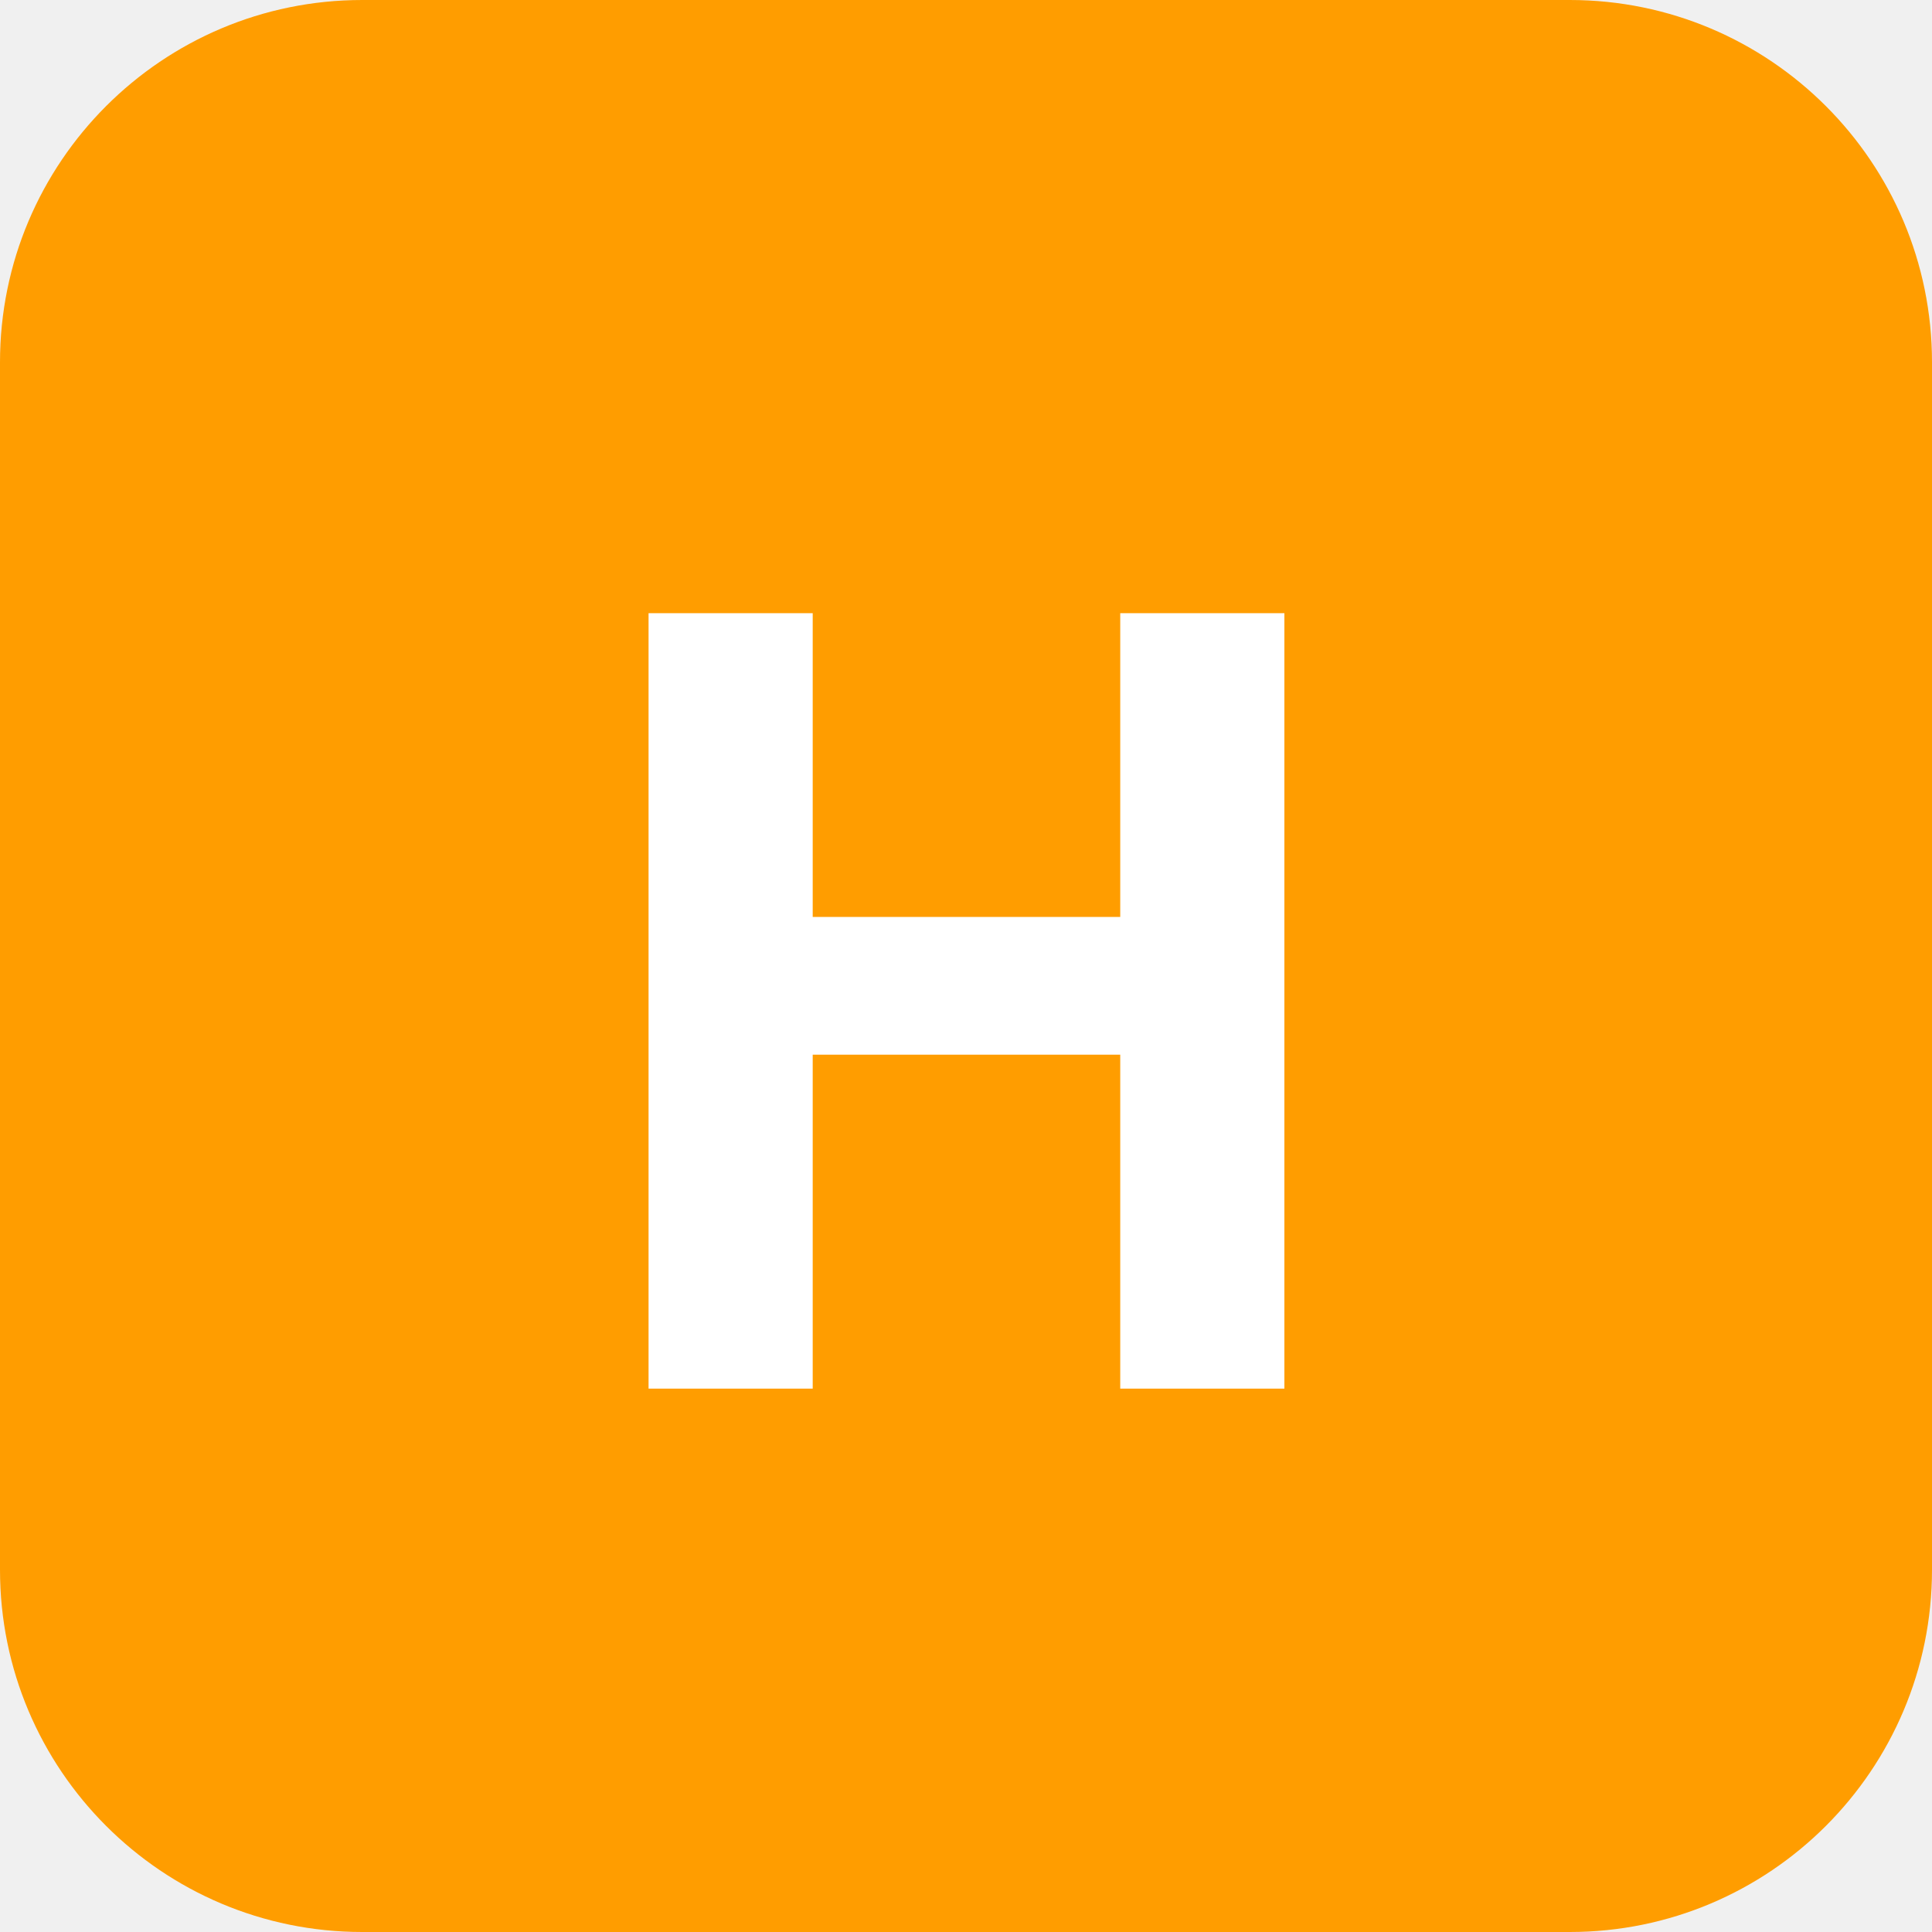
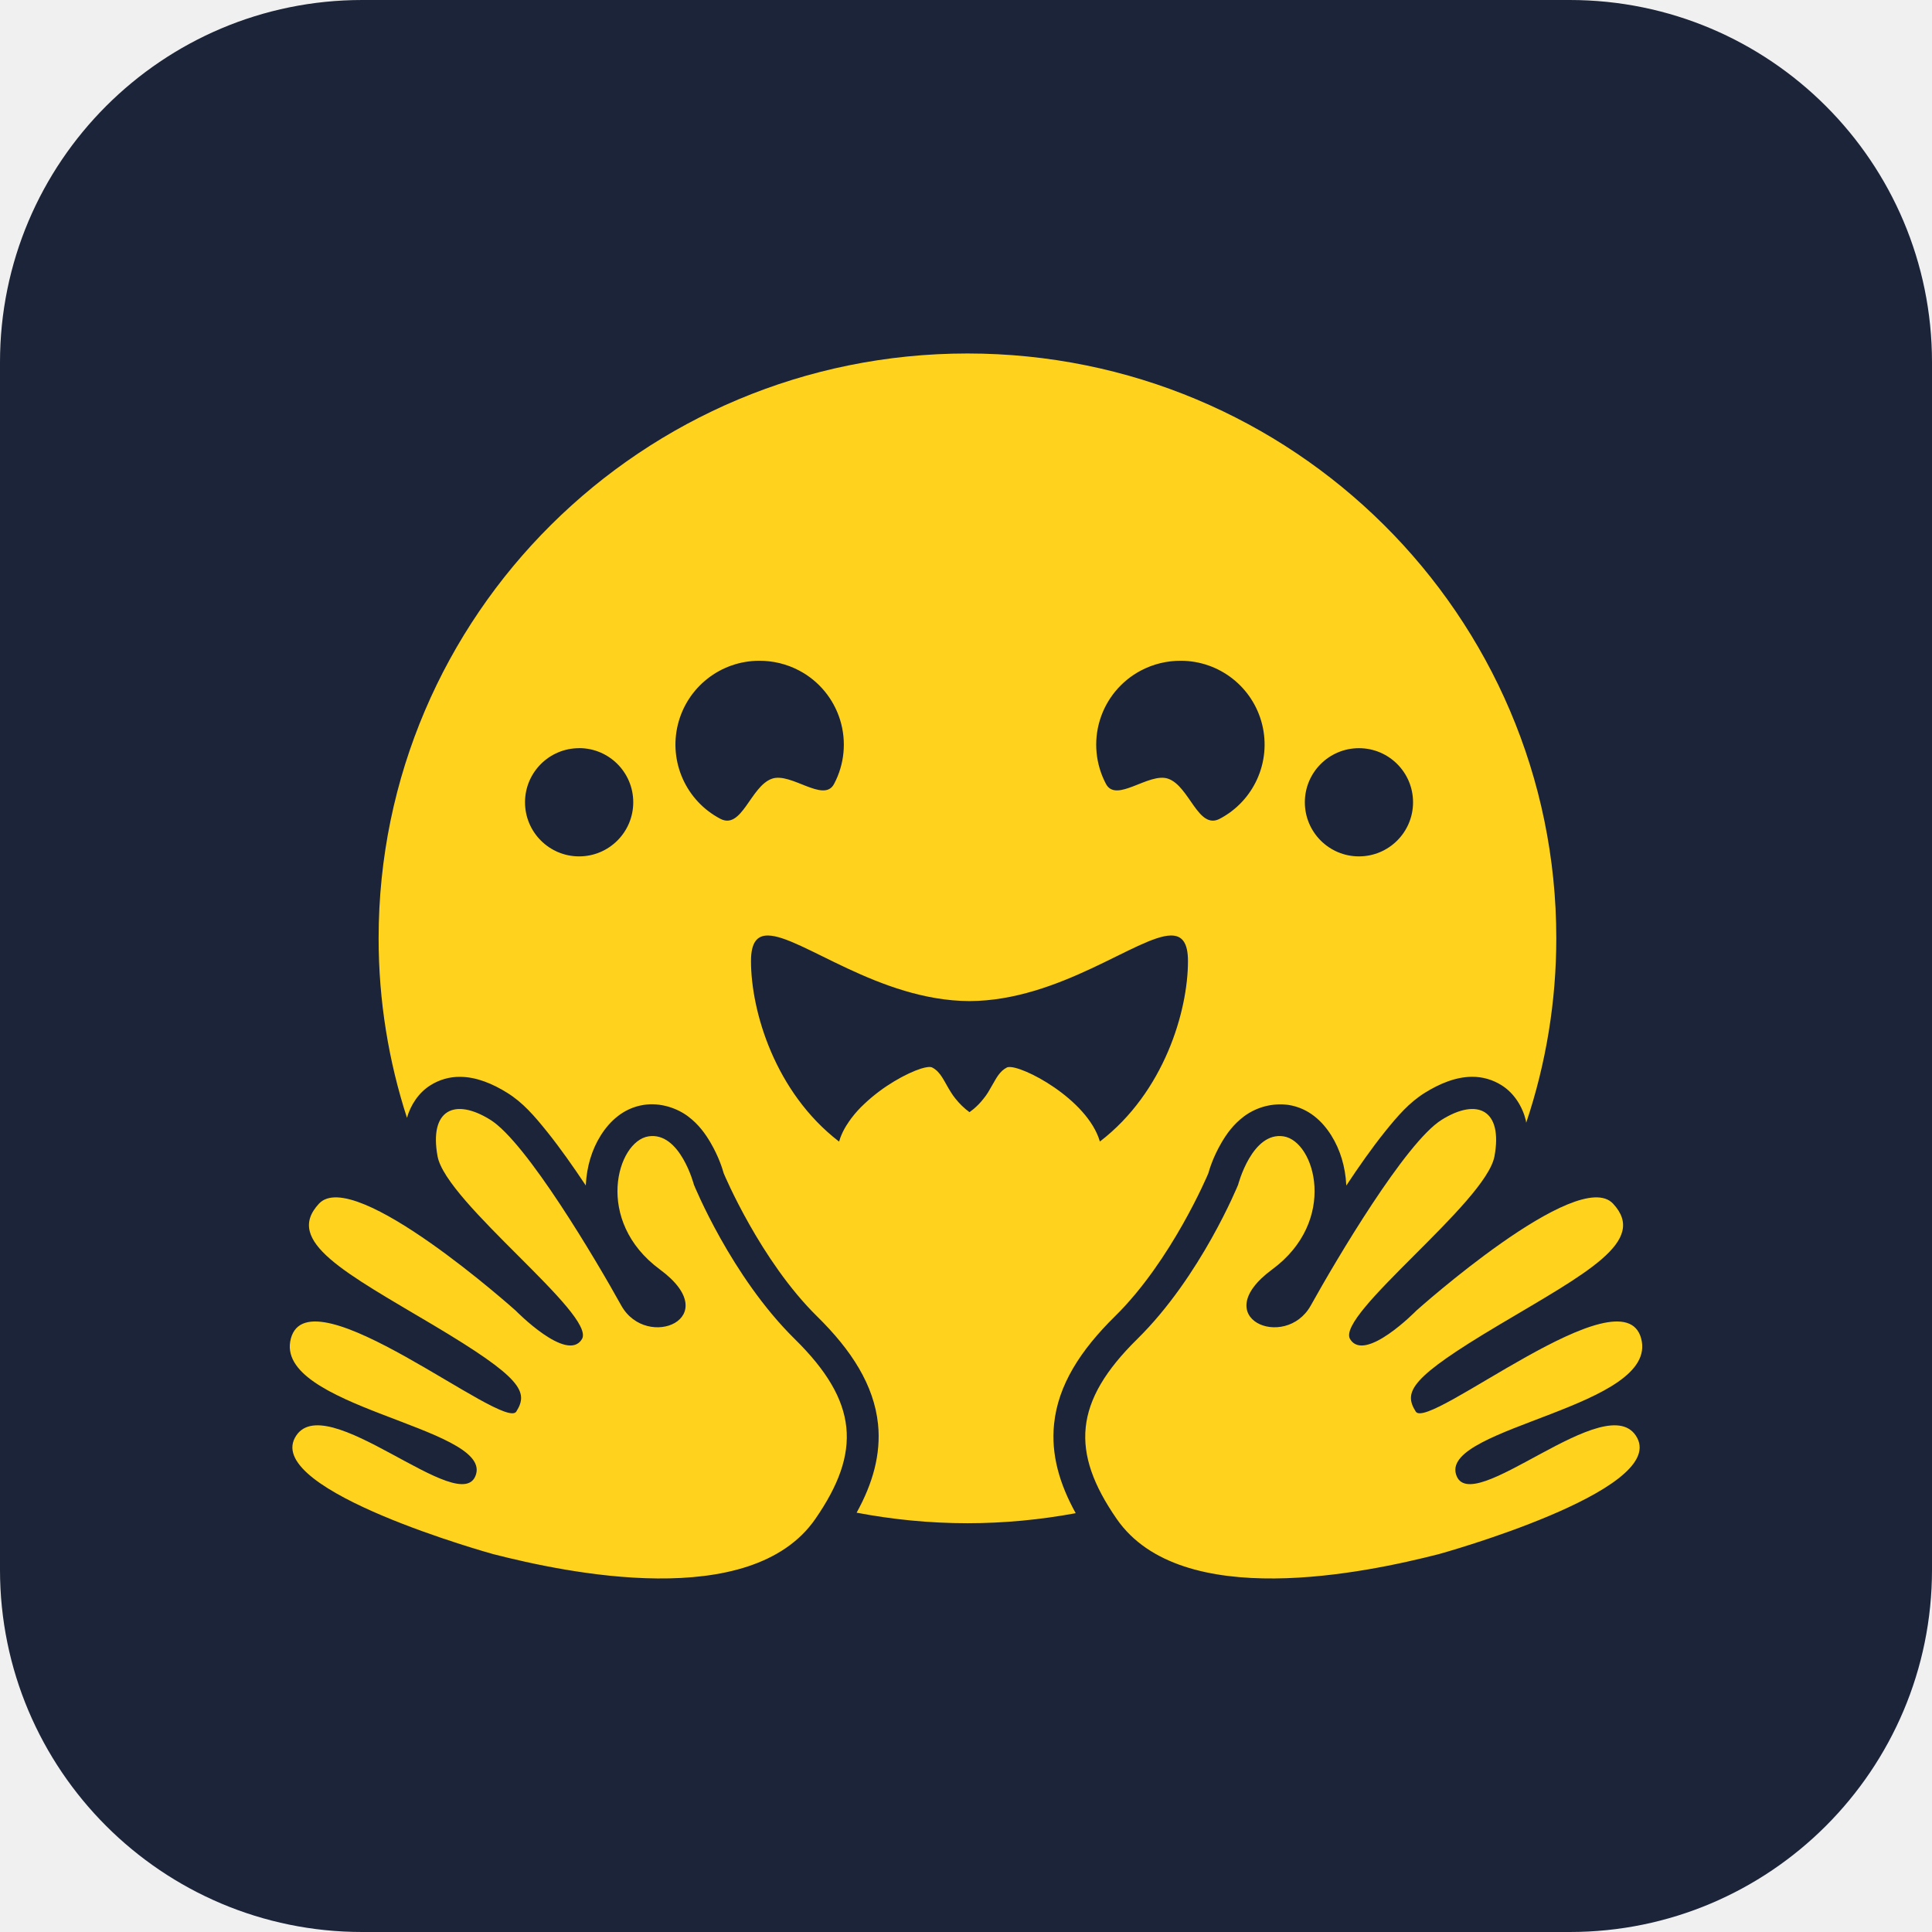
<svg xmlns="http://www.w3.org/2000/svg" viewBox="0 0 16 16" width="16" height="16" aria-hidden="true">
-   <rect width="16" height="16" rx="3" fill="#ff9d00" />
-   <text x="8" y="11.5" text-anchor="middle" font-size="9" font-family="ui-sans-serif,system-ui,sans-serif" font-weight="700" fill="#fff">H</text>
+   <rect width="16" height="16" rx="3" fill="#1b2438" />
+   <g transform="translate(2.4 2.4) scale(0.4667)">
+     <path d="M12.025 1.13c-5.77 0-10.449 4.647-10.449 10.378 0 1.112.178 2.181.503 3.185.064-.222.203-.444.416-.577a.96.96 0 0 1 .524-.15c.293 0 .584.124.84.284.278.173.48.408.71.694.226.282.458.611.684.951v-.014c.017-.324.106-.622.264-.874s.403-.487.762-.543c.3-.047.596.06.787.203s.31.313.4.467c.15.257.212.468.233.542.01.026.653 1.552 1.657 2.54.616.605 1.01 1.223 1.082 1.912.055.537-.096 1.059-.38 1.572.637.121 1.294.187 1.967.187.657 0 1.298-.063 1.921-.178-.287-.517-.44-1.041-.384-1.581.07-.69.465-1.307 1.081-1.913 1.004-.987 1.647-2.513 1.657-2.539.021-.074.083-.285.233-.542.09-.154.208-.323.4-.467a1.08 1.08 0 0 1 .787-.203c.359.056.604.29.762.543s.247.55.265.874v.015c.225-.34.457-.67.683-.952.23-.286.432-.52.71-.694.257-.16.547-.284.84-.285a.97.97 0 0 1 .524.151c.228.143.373.388.43.625l.006.04a10.3 10.3 0 0 0 .534-3.273c0-5.731-4.678-10.378-10.449-10.378M8.327 6.583a1.5 1.5 0 0 1 .713.174 1.487 1.487 0 0 1 .617 2.013c-.183.343-.762-.214-1.102-.094-.38.134-.532.914-.917.71a1.487 1.487 0 0 1 .69-2.803m7.486 0a1.487 1.487 0 0 1 .689 2.803c-.385.204-.536-.576-.916-.71-.34-.12-.92.437-1.103.094a1.487 1.487 0 0 1 .617-2.013 1.5 1.5 0 0 1 .713-.174m-10.68 1.55a.96.96 0 1 1 0 1.921.96.96 0 0 1 0-1.92m13.838 0a.96.96 0 1 1 0 1.92.96.96 0 0 1 0-1.92M8.489 11.458c.588.01 1.965 1.157 3.572 1.164 1.607-.007 2.984-1.155 3.572-1.164.196-.003.305.12.305.454 0 .886-.424 2.328-1.563 3.202-.22-.756-1.396-1.366-1.63-1.32q-.011.001-.02.006l-.044.026-.01.008-.03.024q-.018.017-.035.036l-.032.04a1 1 0 0 0-.058.09l-.014.025q-.049.088-.11.19a1 1 0 0 1-.083.116 1.2 1.2 0 0 1-.173.18q-.035.029-.075.058a1.3 1.3 0 0 1-.251-.243 1 1 0 0 1-.076-.107c-.124-.193-.177-.363-.337-.444-.034-.016-.104-.008-.2.022q-.094.03-.216.087-.06.028-.125.063l-.13.074q-.067.04-.136.086a3 3 0 0 0-.135.096 3 3 0 0 0-.26.219 2 2 0 0 0-.12.121 2 2 0 0 0-.106.128l-.002.002a2 2 0 0 0-.09.132l-.001.001a1.2 1.2 0 0 0-.105.212q-.013.036-.024.073c-1.139-.875-1.563-2.317-1.563-3.203 0-.334.109-.457.305-.454m.836 10.354c.824-1.19.766-2.082-.365-3.194-1.13-1.112-1.789-2.738-1.789-2.738s-.246-.945-.806-.858-.97 1.499.202 2.362c1.173.864-.233 1.45-.685.64-.45-.812-1.683-2.896-2.322-3.295s-1.089-.175-.938.647 2.822 2.813 2.562 3.244-1.176-.506-1.176-.506-2.866-2.567-3.49-1.898.473 1.23 2.037 2.16c1.564.932 1.686 1.178 1.464 1.53s-3.675-2.511-4-1.297c-.323 1.214 3.524 1.567 3.287 2.405-.238.839-2.71-1.587-3.216-.642-.506.946 3.49 2.056 3.522 2.064 1.29.33 4.568 1.028 5.713-.624m5.349 0c-.824-1.19-.766-2.082.365-3.194 1.13-1.112 1.789-2.738 1.789-2.738s.246-.945.806-.858.97 1.499-.202 2.362c-1.173.864.233 1.45.685.64.451-.812 1.683-2.896 2.322-3.295s1.089-.175.938.647-2.822 2.813-2.562 3.244 1.176-.506 1.176-.506 2.866-2.567 3.49-1.898-.473 1.23-2.037 2.16c-1.564.932-1.686 1.178-1.464 1.53s3.675-2.511 4-1.297c.323 1.214-3.524 1.567-3.287 2.405.238.839 2.71-1.587 3.216-.642.506.946-3.49 2.056-3.522 2.064-1.29.33-4.568 1.028-5.713-.624" fill="#ffd21e" />
+   </g>
</svg>
